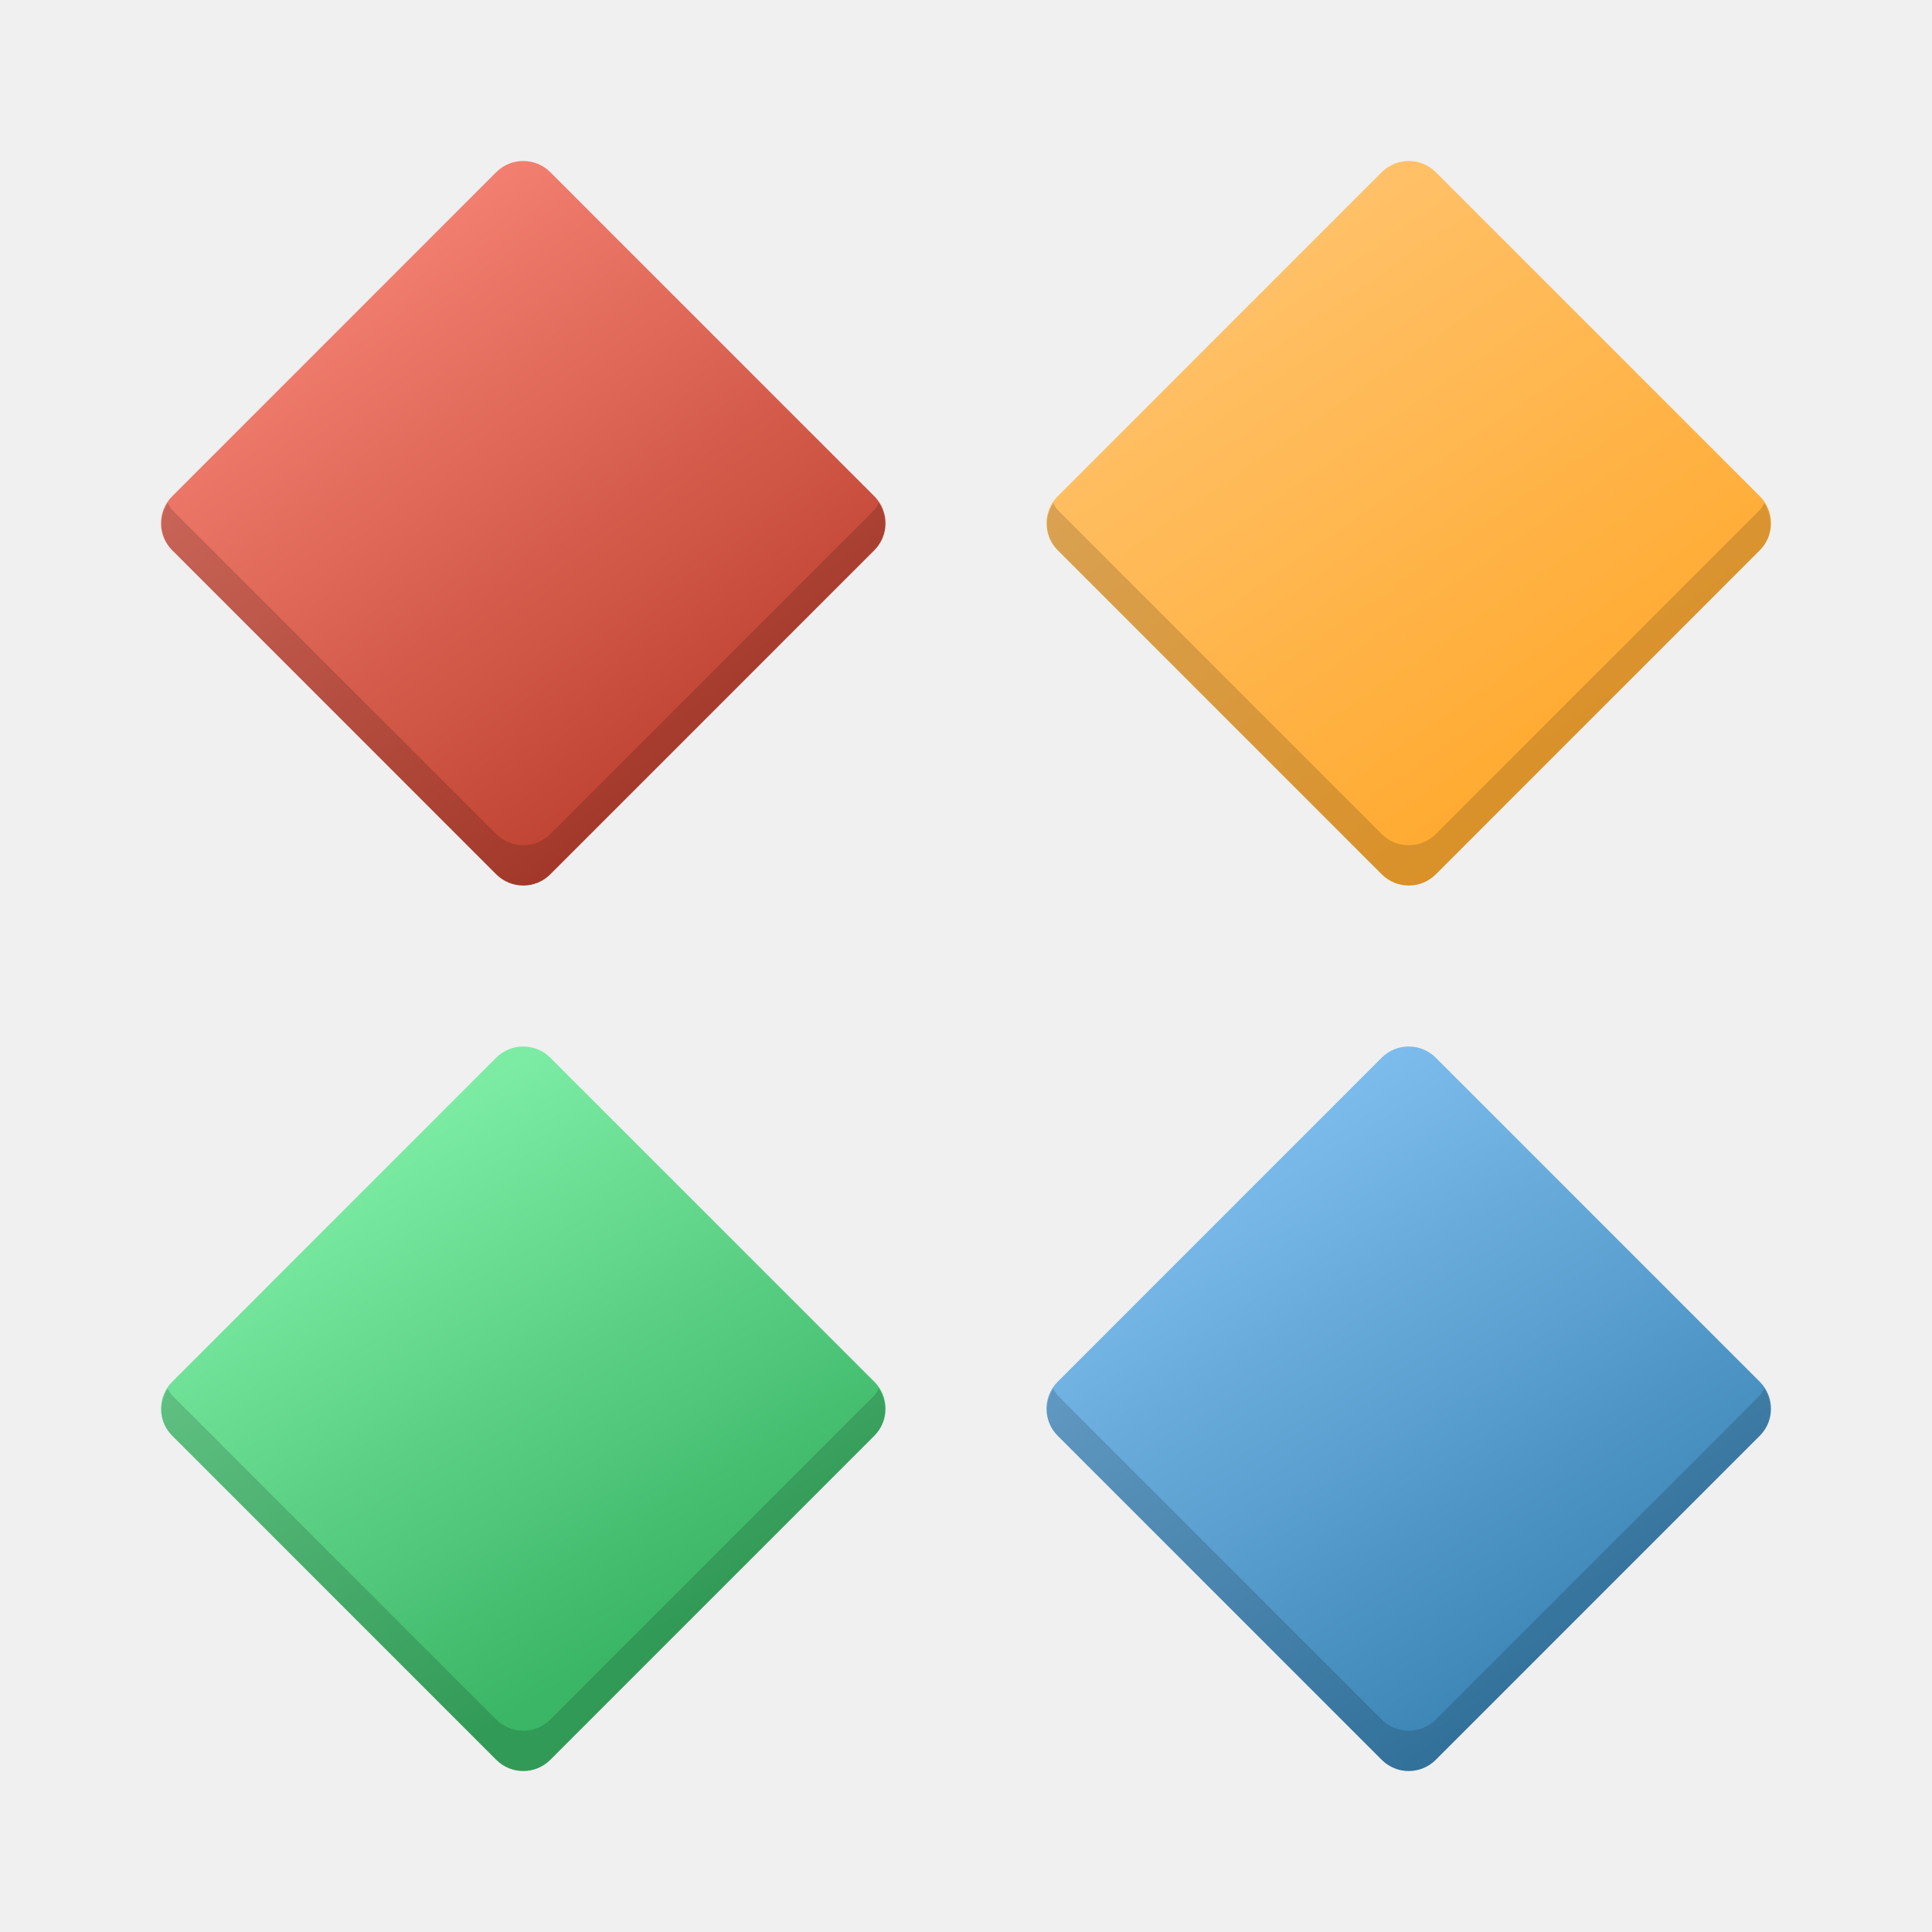
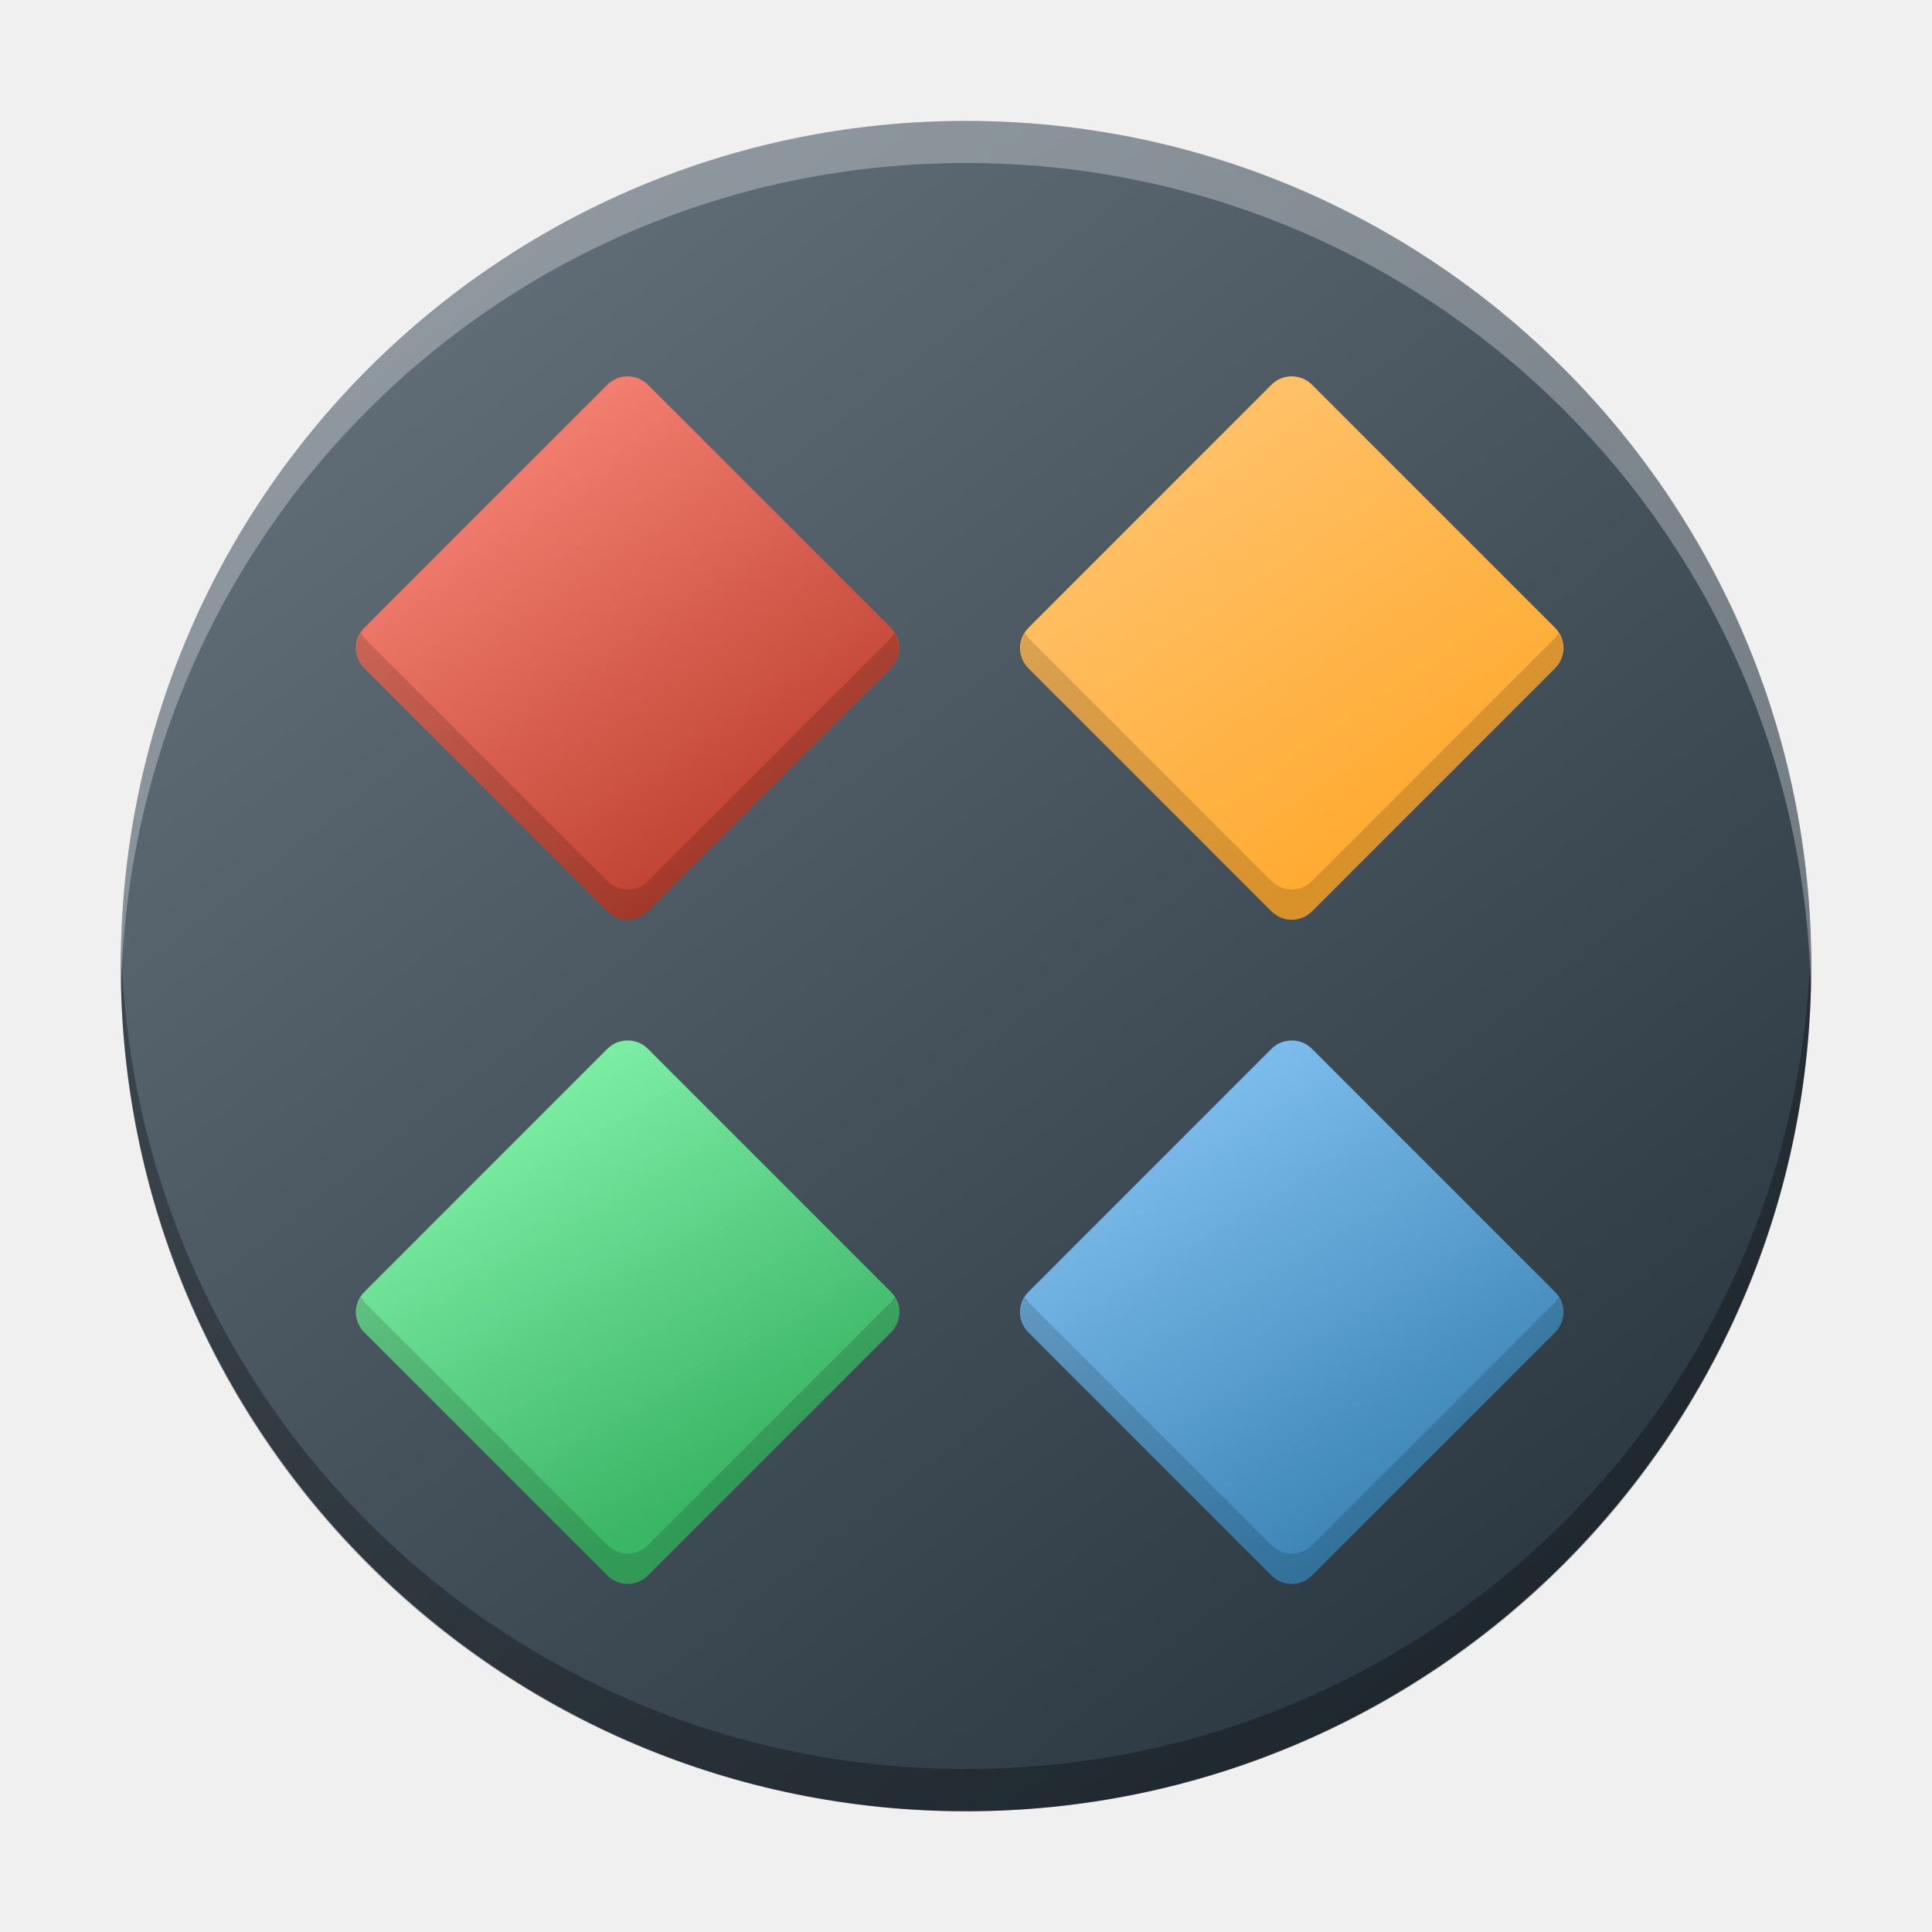
- <svg xmlns="http://www.w3.org/2000/svg" xmlns:xlink="http://www.w3.org/1999/xlink" width="48" height="48" version="1.1">
-   <defs>
+ <svg xmlns="http://www.w3.org/2000/svg" xmlns:xlink="http://www.w3.org/1999/xlink" width="48" height="48" version="1.1" id="svg40">
+   <defs id="defs26">
    <linearGradient id="linearGradient4317">
-       <stop style="stop-color:#3b85b5;stop-opacity:1" offset="0" />
-       <stop style="stop-color:#7cbcec;stop-opacity:1" offset="1" />
+       <stop style="stop-color:#3b85b5;stop-opacity:1" offset="0" id="stop2" />
+       <stop style="stop-color:#7cbcec;stop-opacity:1" offset="1" id="stop4" />
    </linearGradient>
    <linearGradient id="linearGradient4309">
-       <stop style="stop-color:#3bb566;stop-opacity:1;" offset="0" />
-       <stop style="stop-color:#7ceca4;stop-opacity:1" offset="1" />
+       <stop style="stop-color:#3bb566;stop-opacity:1;" offset="0" id="stop7" />
+       <stop style="stop-color:#7ceca4;stop-opacity:1" offset="1" id="stop9" />
    </linearGradient>
    <linearGradient id="linearGradient4301">
-       <stop style="stop-color:#ffa92d;stop-opacity:1;" offset="0" />
-       <stop style="stop-color:#ffc169;stop-opacity:1" offset="1" />
+       <stop style="stop-color:#ffa92d;stop-opacity:1;" offset="0" id="stop12" />
+       <stop style="stop-color:#ffc169;stop-opacity:1" offset="1" id="stop14" />
    </linearGradient>
    <linearGradient id="linearGradient4293">
-       <stop style="stop-color:#bf4231;stop-opacity:1;" offset="0" />
-       <stop style="stop-color:#f58273;stop-opacity:1" offset="1" />
+       <stop style="stop-color:#bf4231;stop-opacity:1;" offset="0" id="stop17" />
+       <stop style="stop-color:#f58273;stop-opacity:1" offset="1" id="stop19" />
    </linearGradient>
    <linearGradient xlink:href="#linearGradient4293" id="linearGradient4299" x1="16" y1="20" x2="7" y2="7" gradientUnits="userSpaceOnUse" />
    <linearGradient xlink:href="#linearGradient4301" id="linearGradient4307" x1="39" y1="20" x2="30" y2="7" gradientUnits="userSpaceOnUse" />
    <linearGradient xlink:href="#linearGradient4309" id="linearGradient4315" x1="17" y1="40.124" x2="10" y2="28" gradientUnits="userSpaceOnUse" />
    <linearGradient xlink:href="#linearGradient4317" id="linearGradient4323" x1="38" y1="42" x2="30" y2="29" gradientUnits="userSpaceOnUse" />
+     <linearGradient gradientTransform="matrix(1.049964,0,0,1.049904,-452.986,-525.9378)" gradientUnits="userSpaceOnUse" x2="426.695" y2="499.921" y1="547.675" id="a-6" x1="389.32">
+       <stop stop-color="#18222a" style="stop-color:#1e2b35;stop-opacity:1" id="stop216" />
+       <stop stop-color="#566069" offset="1" style="stop-color:#6d7983;stop-opacity:1" id="stop218" />
+     </linearGradient>
+     <linearGradient id="linearGradient4235">
+       <stop style="stop-color:#abdaf9;stop-opacity:1" offset="0" id="stop7-9" />
+       <stop style="stop-color:#7cbcec;stop-opacity:1" offset="1" id="stop9-3" />
+     </linearGradient>
+     <linearGradient id="linearGradient4255">
+       <stop style="stop-color:#000000;stop-opacity:1;" offset="0" id="stop2-1" />
+       <stop style="stop-color:#000000;stop-opacity:0;" offset="1" id="stop4-9" />
+     </linearGradient>
+     <linearGradient id="linearGradient4216">
+       <stop style="stop-color:#c42c2c;stop-opacity:1" offset="0" id="stop17-4" />
+       <stop style="stop-color:#f36856;stop-opacity:1" offset="1" id="stop19-7" />
+     </linearGradient>
+     <linearGradient id="linearGradient4224">
+       <stop style="stop-color:#375a7d;stop-opacity:1" offset="0" id="stop12-8" />
+       <stop style="stop-color:#54a3d8;stop-opacity:1" offset="1" id="stop14-4" />
+     </linearGradient>
+     <linearGradient xlink:href="#linearGradient4293" id="linearGradient4299-5" x1="16" y1="20" x2="7" y2="7" gradientUnits="userSpaceOnUse" />
+     <linearGradient xlink:href="#linearGradient4301" id="linearGradient4307-6" x1="39" y1="20" x2="30" y2="7" gradientUnits="userSpaceOnUse" />
+     <linearGradient xlink:href="#linearGradient4309" id="linearGradient4315-6" x1="17" y1="40.124" x2="10" y2="28" gradientUnits="userSpaceOnUse" />
+     <linearGradient xlink:href="#linearGradient4317" id="linearGradient4323-0" x1="38" y1="42" x2="30" y2="29" gradientUnits="userSpaceOnUse" />
  </defs>
-   <g>
-     <path style="fill:url(#linearGradient4299);fill-opacity:1;stroke:#808080;stroke-width:0;stroke-linecap:round;stroke-linejoin:round;stroke-miterlimit:4;stroke-dasharray:none;stroke-opacity:1" d="m 12.999,4 c -0.243,0 -0.485,0.092 -0.671,0.278 L 4.279,12.329 c -0.372,0.372 -0.372,0.97 0,1.342 l 8.05,8.051 c 0.372,0.372 0.972,0.372 1.343,0 l 8.05,-8.051 c 0.372,-0.372 0.372,-0.97 0,-1.342 L 13.672,4.278 C 13.486,4.092 13.242,4 12.999,4 Z" />
-     <path d="m 34.999,4 c -0.243,0 -0.485,0.092 -0.671,0.278 L 26.279,12.329 c -0.372,0.372 -0.372,0.97 0,1.342 l 8.05,8.051 c 0.372,0.372 0.972,0.372 1.343,0 l 8.05,-8.051 c 0.372,-0.372 0.372,-0.97 0,-1.342 L 35.672,4.278 C 35.486,4.092 35.242,4 34.999,4 Z" style="fill:url(#linearGradient4307);fill-opacity:1;stroke:#808080;stroke-width:0;stroke-linecap:round;stroke-linejoin:round;stroke-miterlimit:4;stroke-dasharray:none;stroke-opacity:1" />
-     <path d="m 12.999,26 c -0.243,0 -0.485,0.092 -0.671,0.278 L 4.279,34.329 c -0.372,0.372 -0.372,0.97 0,1.342 l 8.05,8.051 c 0.372,0.372 0.972,0.372 1.343,0 l 8.05,-8.051 c 0.372,-0.372 0.372,-0.97 0,-1.342 l -8.05,-8.051 c -0.186,-0.186 -0.43,-0.278 -0.673,-0.278 z" style="fill:url(#linearGradient4315);fill-opacity:1;stroke:#808080;stroke-width:0;stroke-linecap:round;stroke-linejoin:round;stroke-miterlimit:4;stroke-dasharray:none;stroke-opacity:1" />
-     <path style="fill:url(#linearGradient4323);fill-opacity:1;stroke:#808080;stroke-width:0;stroke-linecap:round;stroke-linejoin:round;stroke-miterlimit:4;stroke-dasharray:none;stroke-opacity:1" d="m 34.999,26 c -0.243,0 -0.485,0.092 -0.671,0.278 l -8.05,8.051 c -0.372,0.372 -0.372,0.97 0,1.342 l 8.05,8.051 c 0.372,0.372 0.972,0.372 1.343,0 l 8.05,-8.051 c 0.372,-0.372 0.372,-0.97 0,-1.342 l -8.05,-8.051 c -0.186,-0.186 -0.43,-0.278 -0.673,-0.278 z" />
-     <path style="fill:#000000;fill-opacity:1;stroke:#808080;stroke-width:0;stroke-linecap:round;stroke-linejoin:round;stroke-miterlimit:4;stroke-dasharray:none;stroke-opacity:1;opacity:0.15" d="M 4.166 12.5 C 3.933 12.867 3.958 13.349 4.279 13.67 L 12.328 21.721 C 12.7 22.092 13.3 22.092 13.672 21.721 L 21.721 13.67 C 22.042 13.349 22.067 12.867 21.834 12.5 C 21.797 12.557 21.771 12.62 21.721 12.67 L 13.672 20.721 C 13.3 21.092 12.7 21.092 12.328 20.721 L 4.279 12.67 C 4.229 12.62 4.203 12.557 4.166 12.5 z M 26.166 12.5 C 25.933 12.867 25.958 13.349 26.279 13.67 L 34.328 21.721 C 34.7 22.092 35.3 22.092 35.672 21.721 L 43.721 13.67 C 44.042 13.349 44.067 12.867 43.834 12.5 C 43.797 12.557 43.771 12.62 43.721 12.67 L 35.672 20.721 C 35.3 21.092 34.7 21.092 34.328 20.721 L 26.279 12.67 C 26.229 12.62 26.203 12.557 26.166 12.5 z M 4.166 34.5 C 3.933 34.867 3.958 35.349 4.279 35.67 L 12.328 43.721 C 12.7 44.092 13.3 44.092 13.672 43.721 L 21.721 35.67 C 22.042 35.349 22.067 34.867 21.834 34.5 C 21.797 34.557 21.771 34.62 21.721 34.67 L 13.672 42.721 C 13.3 43.092 12.7 43.092 12.328 42.721 L 4.279 34.67 C 4.229 34.62 4.203 34.557 4.166 34.5 z M 26.166 34.5 C 25.933 34.867 25.958 35.349 26.279 35.67 L 34.328 43.721 C 34.7 44.092 35.3 44.092 35.672 43.721 L 43.721 35.67 C 44.042 35.349 44.067 34.867 43.834 34.5 C 43.797 34.557 43.771 34.62 43.721 34.67 L 35.672 42.721 C 35.3 43.092 34.7 43.092 34.328 42.721 L 26.279 34.67 C 26.229 34.62 26.203 34.557 26.166 34.5 z" />
+   <rect width="41.999" x="-45" y="3.004" rx="20.999" height="41.996" transform="scale(-1,1)" style="display:inline;fill:url(#a-6);stroke-width:2.94;stroke-opacity:0.55" id="rect223" ry="20.998" />
+   <path style="display:inline;opacity:0.3;fill:#000000;fill-opacity:1;stroke-width:2.94;stroke-opacity:0.55" d="m 3.013,23.477 c -0.004,0.175 -0.013,0.349 -0.013,0.525 0,11.633 9.366,20.998 20.999,20.998 11.634,0 20.999,-9.365 20.999,-20.998 0,-0.176 -0.008,-0.349 -0.013,-0.525 -0.277,11.388 -9.534,20.473 -20.987,20.473 -11.457,0 -20.709,-9.085 -20.987,-20.473" id="path225" />
+   <path d="m 3.013,24.523 c -0.004,-0.175 -0.013,-0.348 -0.013,-0.525 C 3.001,12.365 12.366,3 24,3 c 11.634,0 20.999,9.365 20.999,20.998 0,0.176 -0.008,0.35 -0.013,0.525 -0.277,-11.388 -9.534,-20.473 -20.987,-20.473 -11.457,0 -20.709,9.085 -20.987,20.473" style="display:inline;opacity:0.3;fill:#ffffff;fill-opacity:1;stroke-width:2.94;stroke-opacity:0.55" id="path229" />
+   <g id="g38-5" transform="matrix(0.7500002,0,0,0.7500002,5.842996,6.349998)">
+     <path style="fill:url(#linearGradient4299-5);fill-opacity:1;stroke:#808080;stroke-width:0;stroke-linecap:round;stroke-linejoin:round;stroke-miterlimit:4;stroke-dasharray:none;stroke-opacity:1" d="m 12.999,4 c -0.243,0 -0.485,0.092 -0.671,0.278 L 4.279,12.329 c -0.372,0.372 -0.372,0.97 0,1.342 l 8.05,8.051 c 0.372,0.372 0.972,0.372 1.343,0 l 8.05,-8.051 c 0.372,-0.372 0.372,-0.97 0,-1.342 L 13.672,4.278 C 13.486,4.092 13.242,4 12.999,4 Z" id="path28-5" />
+     <path d="m 34.999,4 c -0.243,0 -0.485,0.092 -0.671,0.278 L 26.279,12.329 c -0.372,0.372 -0.372,0.97 0,1.342 l 8.05,8.051 c 0.372,0.372 0.972,0.372 1.343,0 l 8.05,-8.051 c 0.372,-0.372 0.372,-0.97 0,-1.342 L 35.672,4.278 C 35.486,4.092 35.242,4 34.999,4 Z" style="fill:url(#linearGradient4307-6);fill-opacity:1;stroke:#808080;stroke-width:0;stroke-linecap:round;stroke-linejoin:round;stroke-miterlimit:4;stroke-dasharray:none;stroke-opacity:1" id="path30-4" />
+     <path d="m 12.999,26 c -0.243,0 -0.485,0.092 -0.671,0.278 L 4.279,34.329 c -0.372,0.372 -0.372,0.97 0,1.342 l 8.05,8.051 c 0.372,0.372 0.972,0.372 1.343,0 l 8.05,-8.051 c 0.372,-0.372 0.372,-0.97 0,-1.342 l -8.05,-8.051 c -0.186,-0.186 -0.43,-0.278 -0.673,-0.278 z" style="fill:url(#linearGradient4315-6);fill-opacity:1;stroke:#808080;stroke-width:0;stroke-linecap:round;stroke-linejoin:round;stroke-miterlimit:4;stroke-dasharray:none;stroke-opacity:1" id="path32-7" />
+     <path style="fill:url(#linearGradient4323-0);fill-opacity:1;stroke:#808080;stroke-width:0;stroke-linecap:round;stroke-linejoin:round;stroke-miterlimit:4;stroke-dasharray:none;stroke-opacity:1" d="m 34.999,26 c -0.243,0 -0.485,0.092 -0.671,0.278 l -8.05,8.051 c -0.372,0.372 -0.372,0.97 0,1.342 l 8.05,8.051 c 0.372,0.372 0.972,0.372 1.343,0 l 8.05,-8.051 c 0.372,-0.372 0.372,-0.97 0,-1.342 l -8.05,-8.051 c -0.186,-0.186 -0.43,-0.278 -0.673,-0.278 z" id="path34-6" />
+     <path style="opacity:0.15;fill:#000000;fill-opacity:1;stroke:#808080;stroke-width:0;stroke-linecap:round;stroke-linejoin:round;stroke-miterlimit:4;stroke-dasharray:none;stroke-opacity:1" d="m 4.166,12.5 c -0.233,0.367 -0.208,0.849 0.113,1.17 l 8.049,8.051 c 0.372,0.372 0.972,0.372 1.344,0 l 8.049,-8.051 c 0.321,-0.321 0.347,-0.803 0.113,-1.17 -0.037,0.057 -0.063,0.12 -0.113,0.17 l -8.049,8.051 c -0.372,0.372 -0.972,0.372 -1.344,0 L 4.279,12.67 C 4.229,12.62 4.203,12.557 4.166,12.5 Z m 22,0 c -0.233,0.367 -0.208,0.849 0.113,1.17 l 8.049,8.051 c 0.372,0.372 0.972,0.372 1.344,0 l 8.049,-8.051 c 0.321,-0.321 0.347,-0.803 0.113,-1.17 -0.037,0.057 -0.063,0.12 -0.113,0.17 l -8.049,8.051 c -0.372,0.372 -0.972,0.372 -1.344,0 L 26.279,12.67 C 26.229,12.62 26.203,12.557 26.166,12.5 Z m -22,22 c -0.233,0.367 -0.208,0.849 0.113,1.17 l 8.049,8.051 c 0.372,0.372 0.972,0.372 1.344,0 l 8.049,-8.051 c 0.321,-0.321 0.347,-0.803 0.113,-1.17 -0.037,0.057 -0.063,0.12 -0.113,0.17 l -8.049,8.051 c -0.372,0.372 -0.972,0.372 -1.344,0 L 4.279,34.67 C 4.229,34.62 4.203,34.557 4.166,34.5 Z m 22,0 c -0.233,0.367 -0.208,0.849 0.113,1.17 l 8.049,8.051 c 0.372,0.372 0.972,0.372 1.344,0 l 8.049,-8.051 c 0.321,-0.321 0.347,-0.803 0.113,-1.17 -0.037,0.057 -0.063,0.12 -0.113,0.17 l -8.049,8.051 c -0.372,0.372 -0.972,0.372 -1.344,0 L 26.279,34.67 C 26.229,34.62 26.203,34.557 26.166,34.5 Z" id="path36-5" />
  </g>
</svg>
